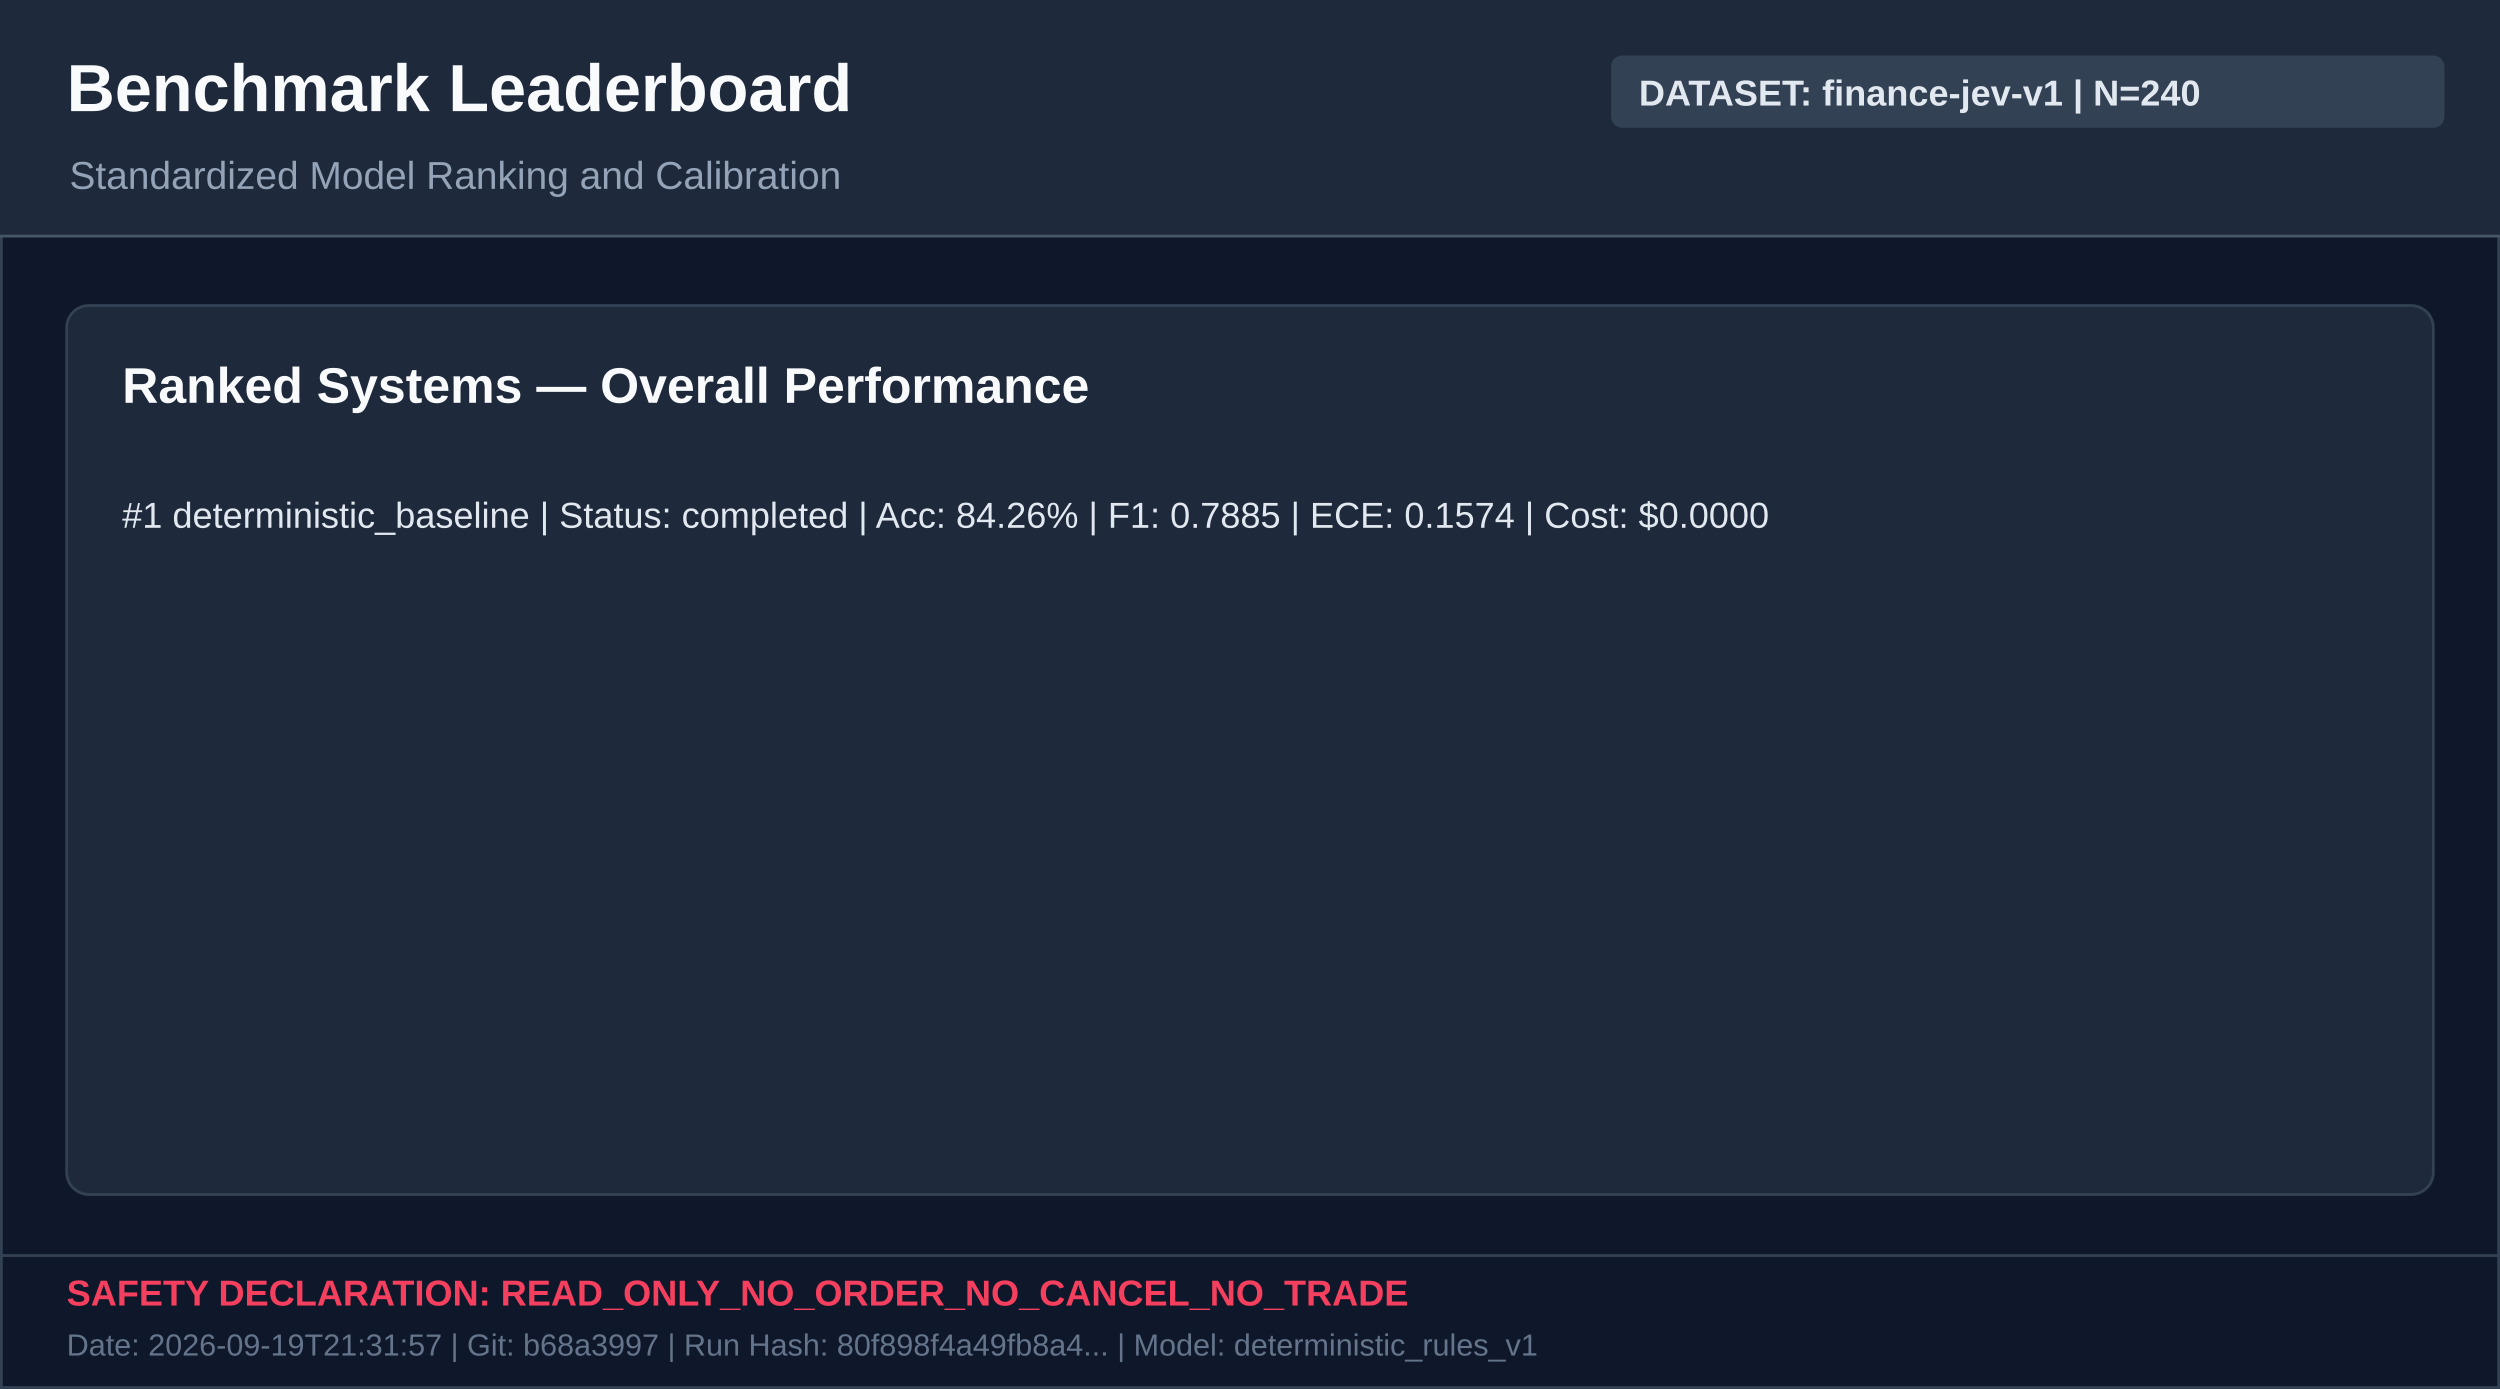
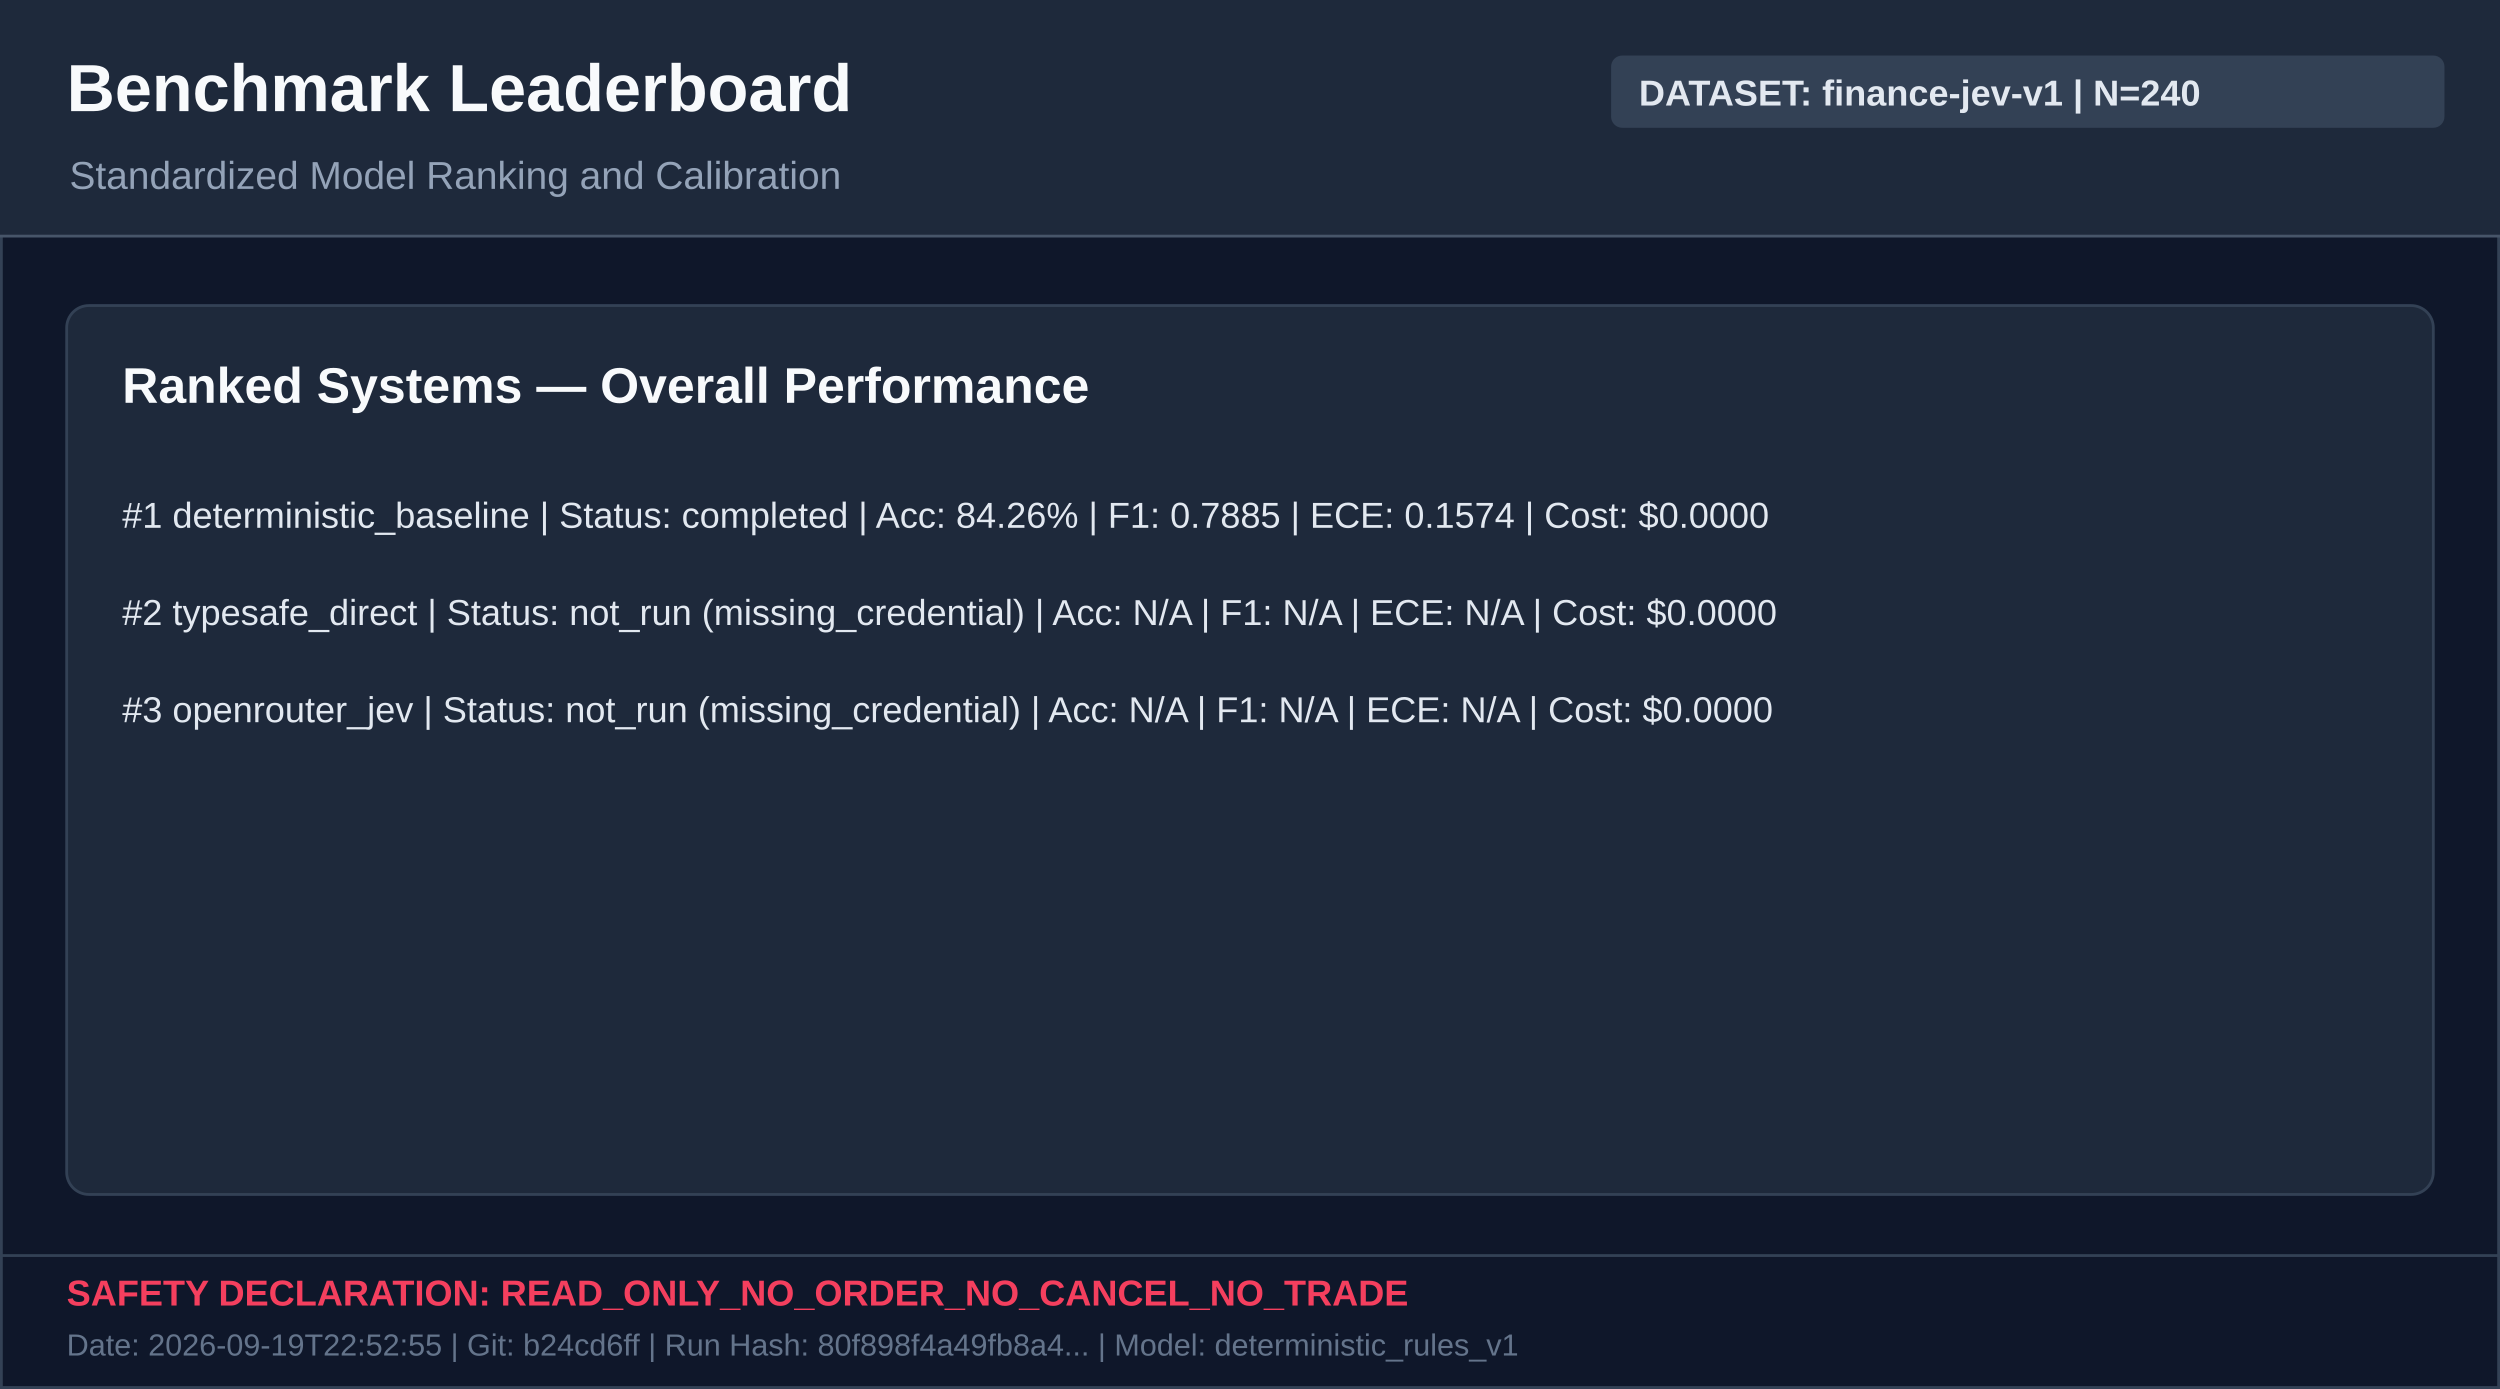
<svg xmlns="http://www.w3.org/2000/svg" width="900" height="500" viewBox="0 0 900 500">
  <style>
    .title { font-family: -apple-system, BlinkMacSystemFont, 'Segoe UI', Arial, sans-serif; font-size: 24px; font-weight: bold; fill: #f8fafc; }
    .subtitle { font-family: -apple-system, BlinkMacSystemFont, 'Segoe UI', Arial, sans-serif; font-size: 14px; fill: #94a3b8; }
    .heading { font-family: -apple-system, BlinkMacSystemFont, 'Segoe UI', Arial, sans-serif; font-size: 18px; font-weight: bold; fill: #f8fafc; }
    .body { font-family: -apple-system, BlinkMacSystemFont, 'Segoe UI', Arial, sans-serif; font-size: 13px; fill: #e2e8f0; }
    .meta { font-family: -apple-system, BlinkMacSystemFont, 'Segoe UI', Arial, sans-serif; font-size: 11px; fill: #64748b; }
    .safety { font-family: -apple-system, BlinkMacSystemFont, 'Segoe UI', Arial, sans-serif; font-size: 13px; font-weight: bold; fill: #f43f5e; }
  </style>
  <rect width="900" height="500" fill="#0f172a" stroke="#334155" stroke-width="2" />
  <rect width="900" height="85" fill="#1e293b" />
  <line x1="0" y1="85" x2="900" y2="85" stroke="#475569" stroke-width="1" />
  <rect x="580" y="20" width="300" height="26" rx="4" fill="#334155" />
  <text x="590" y="38" class="body" font-weight="bold">DATASET: finance-jev-v1 | N=240</text>
  <text x="24" y="40" class="title">Benchmark Leaderboard</text>
  <text x="25" y="68" class="subtitle">Standardized Model Ranking and Calibration</text>
  <rect x="24" y="110" width="852" height="320" rx="8" fill="#1e293b" stroke="#334155" />
  <text x="44" y="145" class="heading">Ranked Systems — Overall Performance</text>
  <text x="44" y="190" class="body">#1  deterministic_baseline  |  Status: completed  |  Acc: 84.26%  |  F1: 0.7885  |  ECE: 0.1574  |  Cost: $0.0000</text>
+   <text x="44" y="225" class="body">#2  typesafe_direct  |  Status: not_run (missing_credential)  |  Acc: N/A  |  F1: N/A  |  ECE: N/A  |  Cost: $0.0000</text>
+   <text x="44" y="260" class="body">#3  openrouter_jev  |  Status: not_run (missing_credential)  |  Acc: N/A  |  F1: N/A  |  ECE: N/A  |  Cost: $0.0000</text>
  <line x1="0" y1="452" x2="900" y2="452" stroke="#334155" stroke-width="1" />
  <text x="24" y="470" class="safety">SAFETY DECLARATION: READ_ONLY_NO_ORDER_NO_CANCEL_NO_TRADE</text>
-   <text x="24" y="488" class="meta">Date: 2026-09-19T21:31:57 | Git: b68a3997 | Run Hash: 80f898f4a49fb8a4... | Model: deterministic_rules_v1</text>
+   <text x="24" y="488" class="meta">Date: 2026-09-19T22:52:55 | Git: b24cd6ff | Run Hash: 80f898f4a49fb8a4... | Model: deterministic_rules_v1</text>
</svg>
